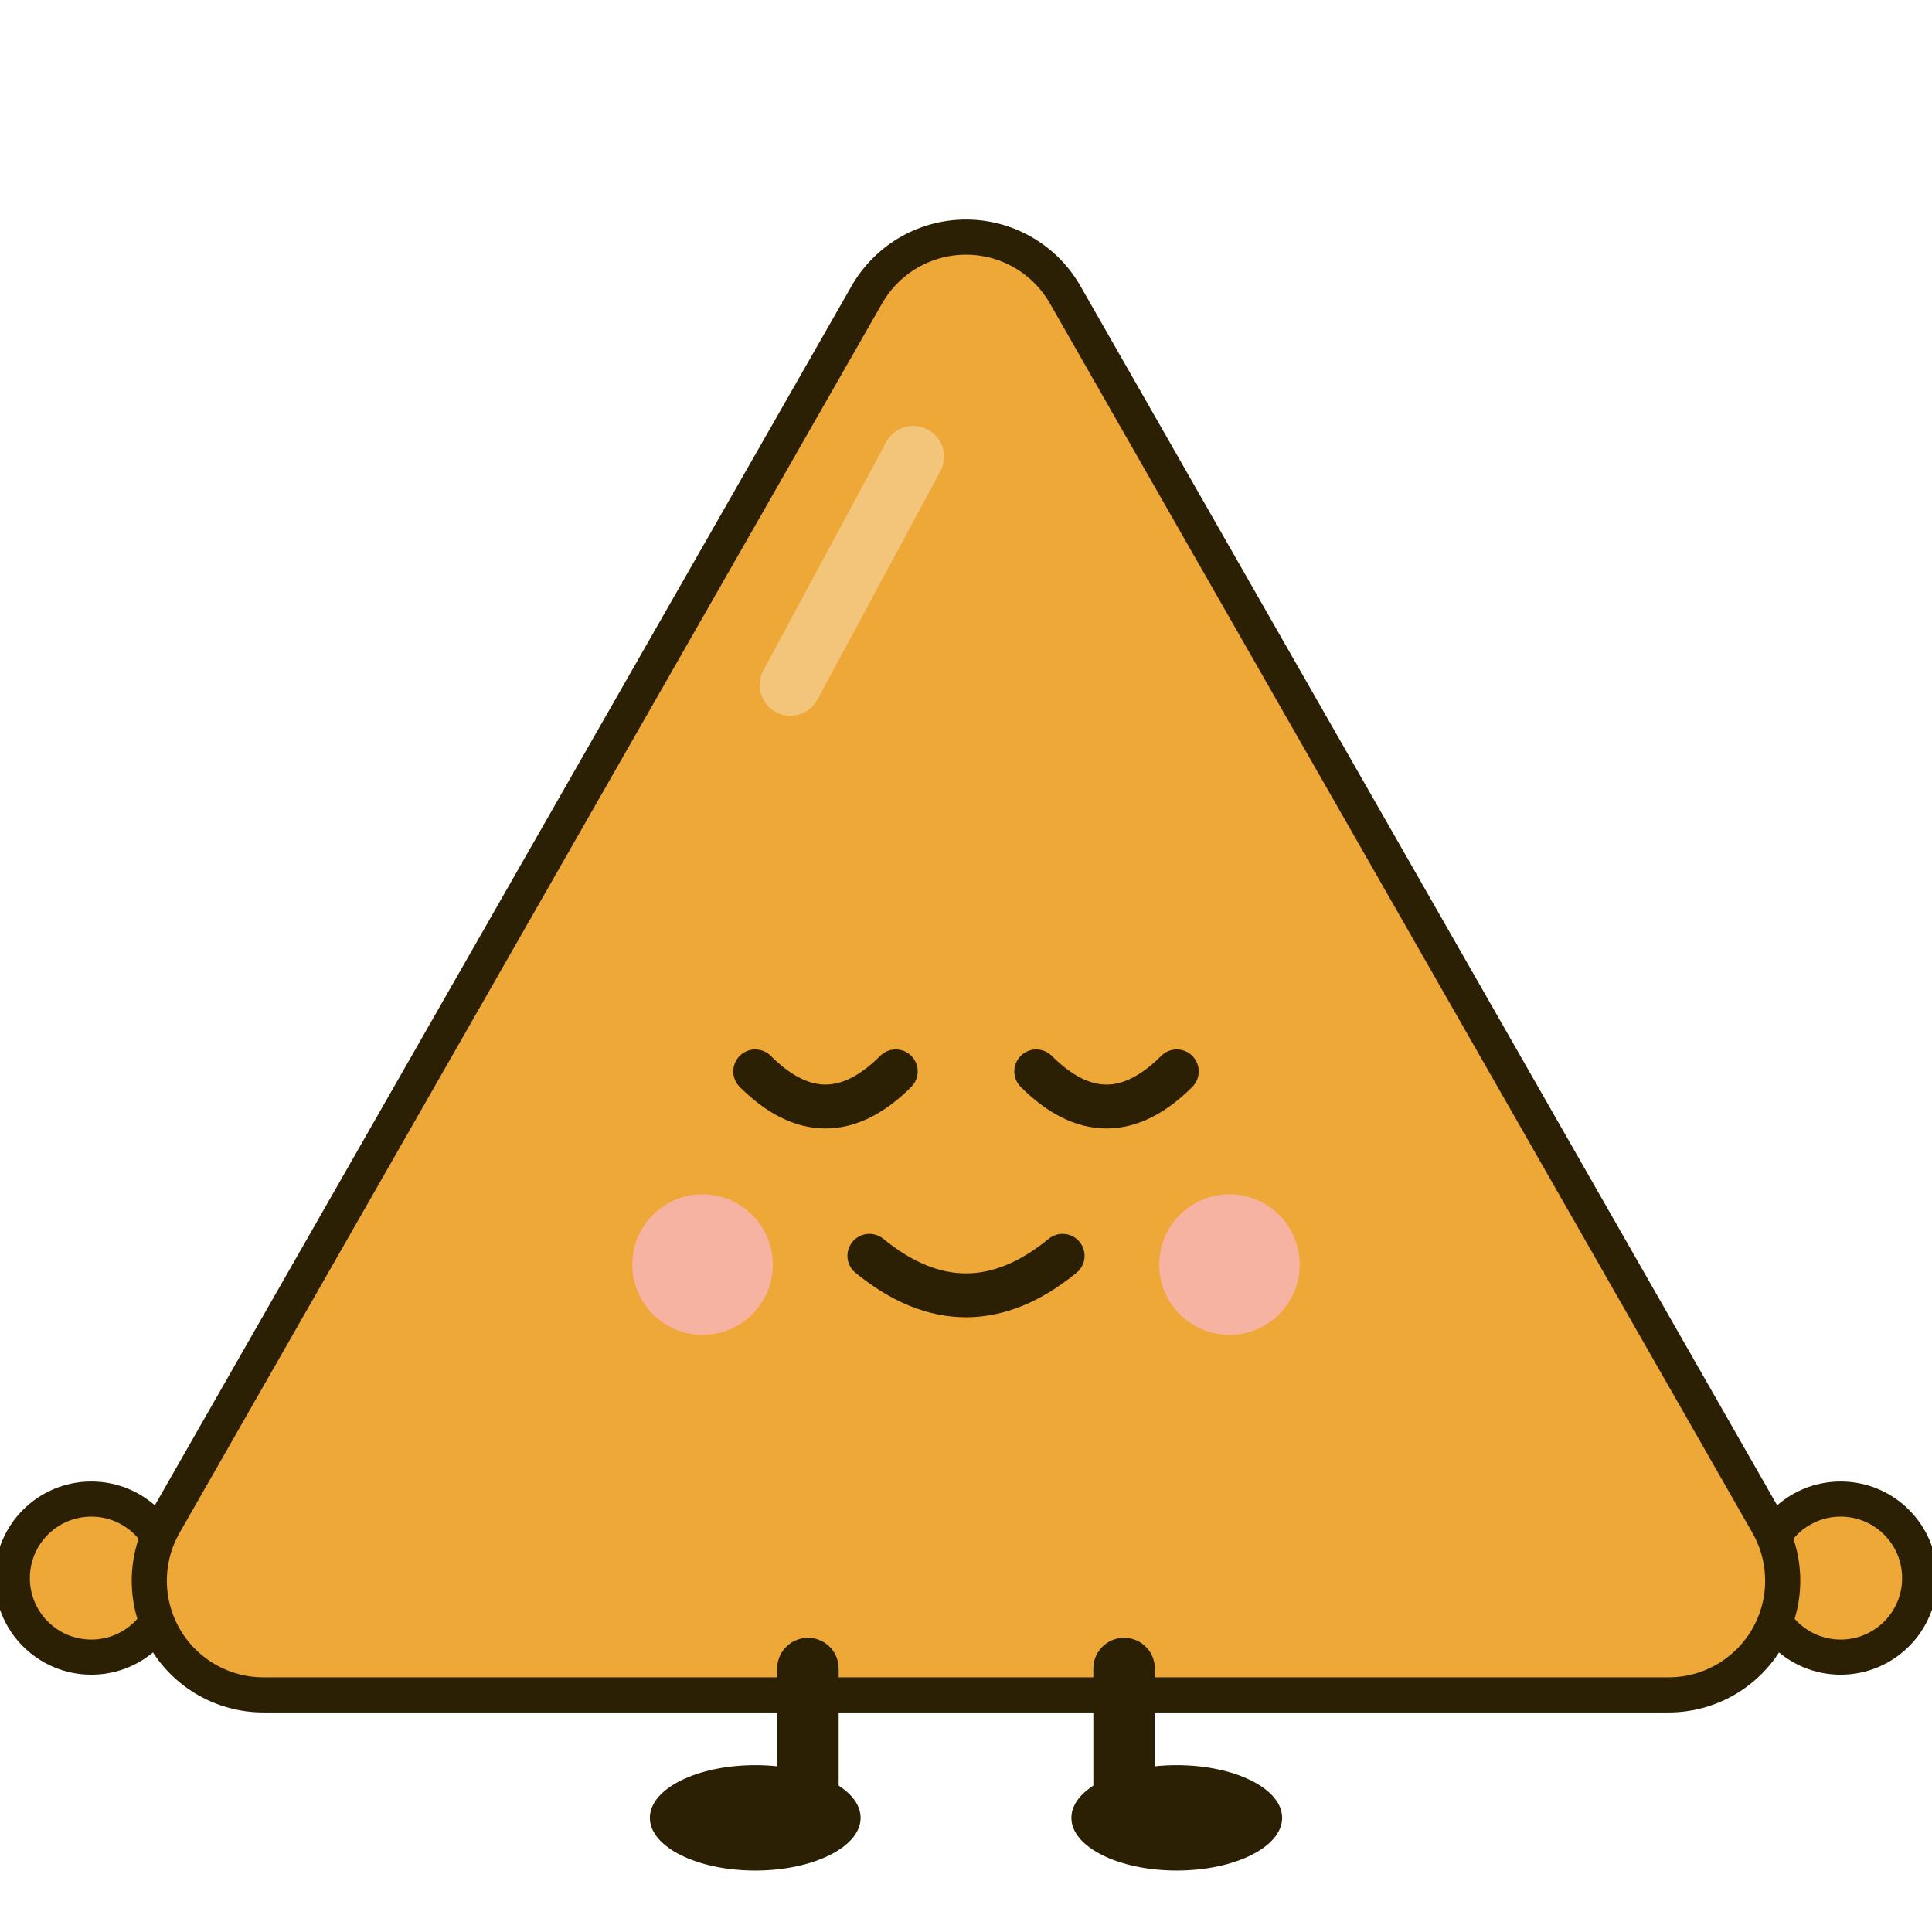
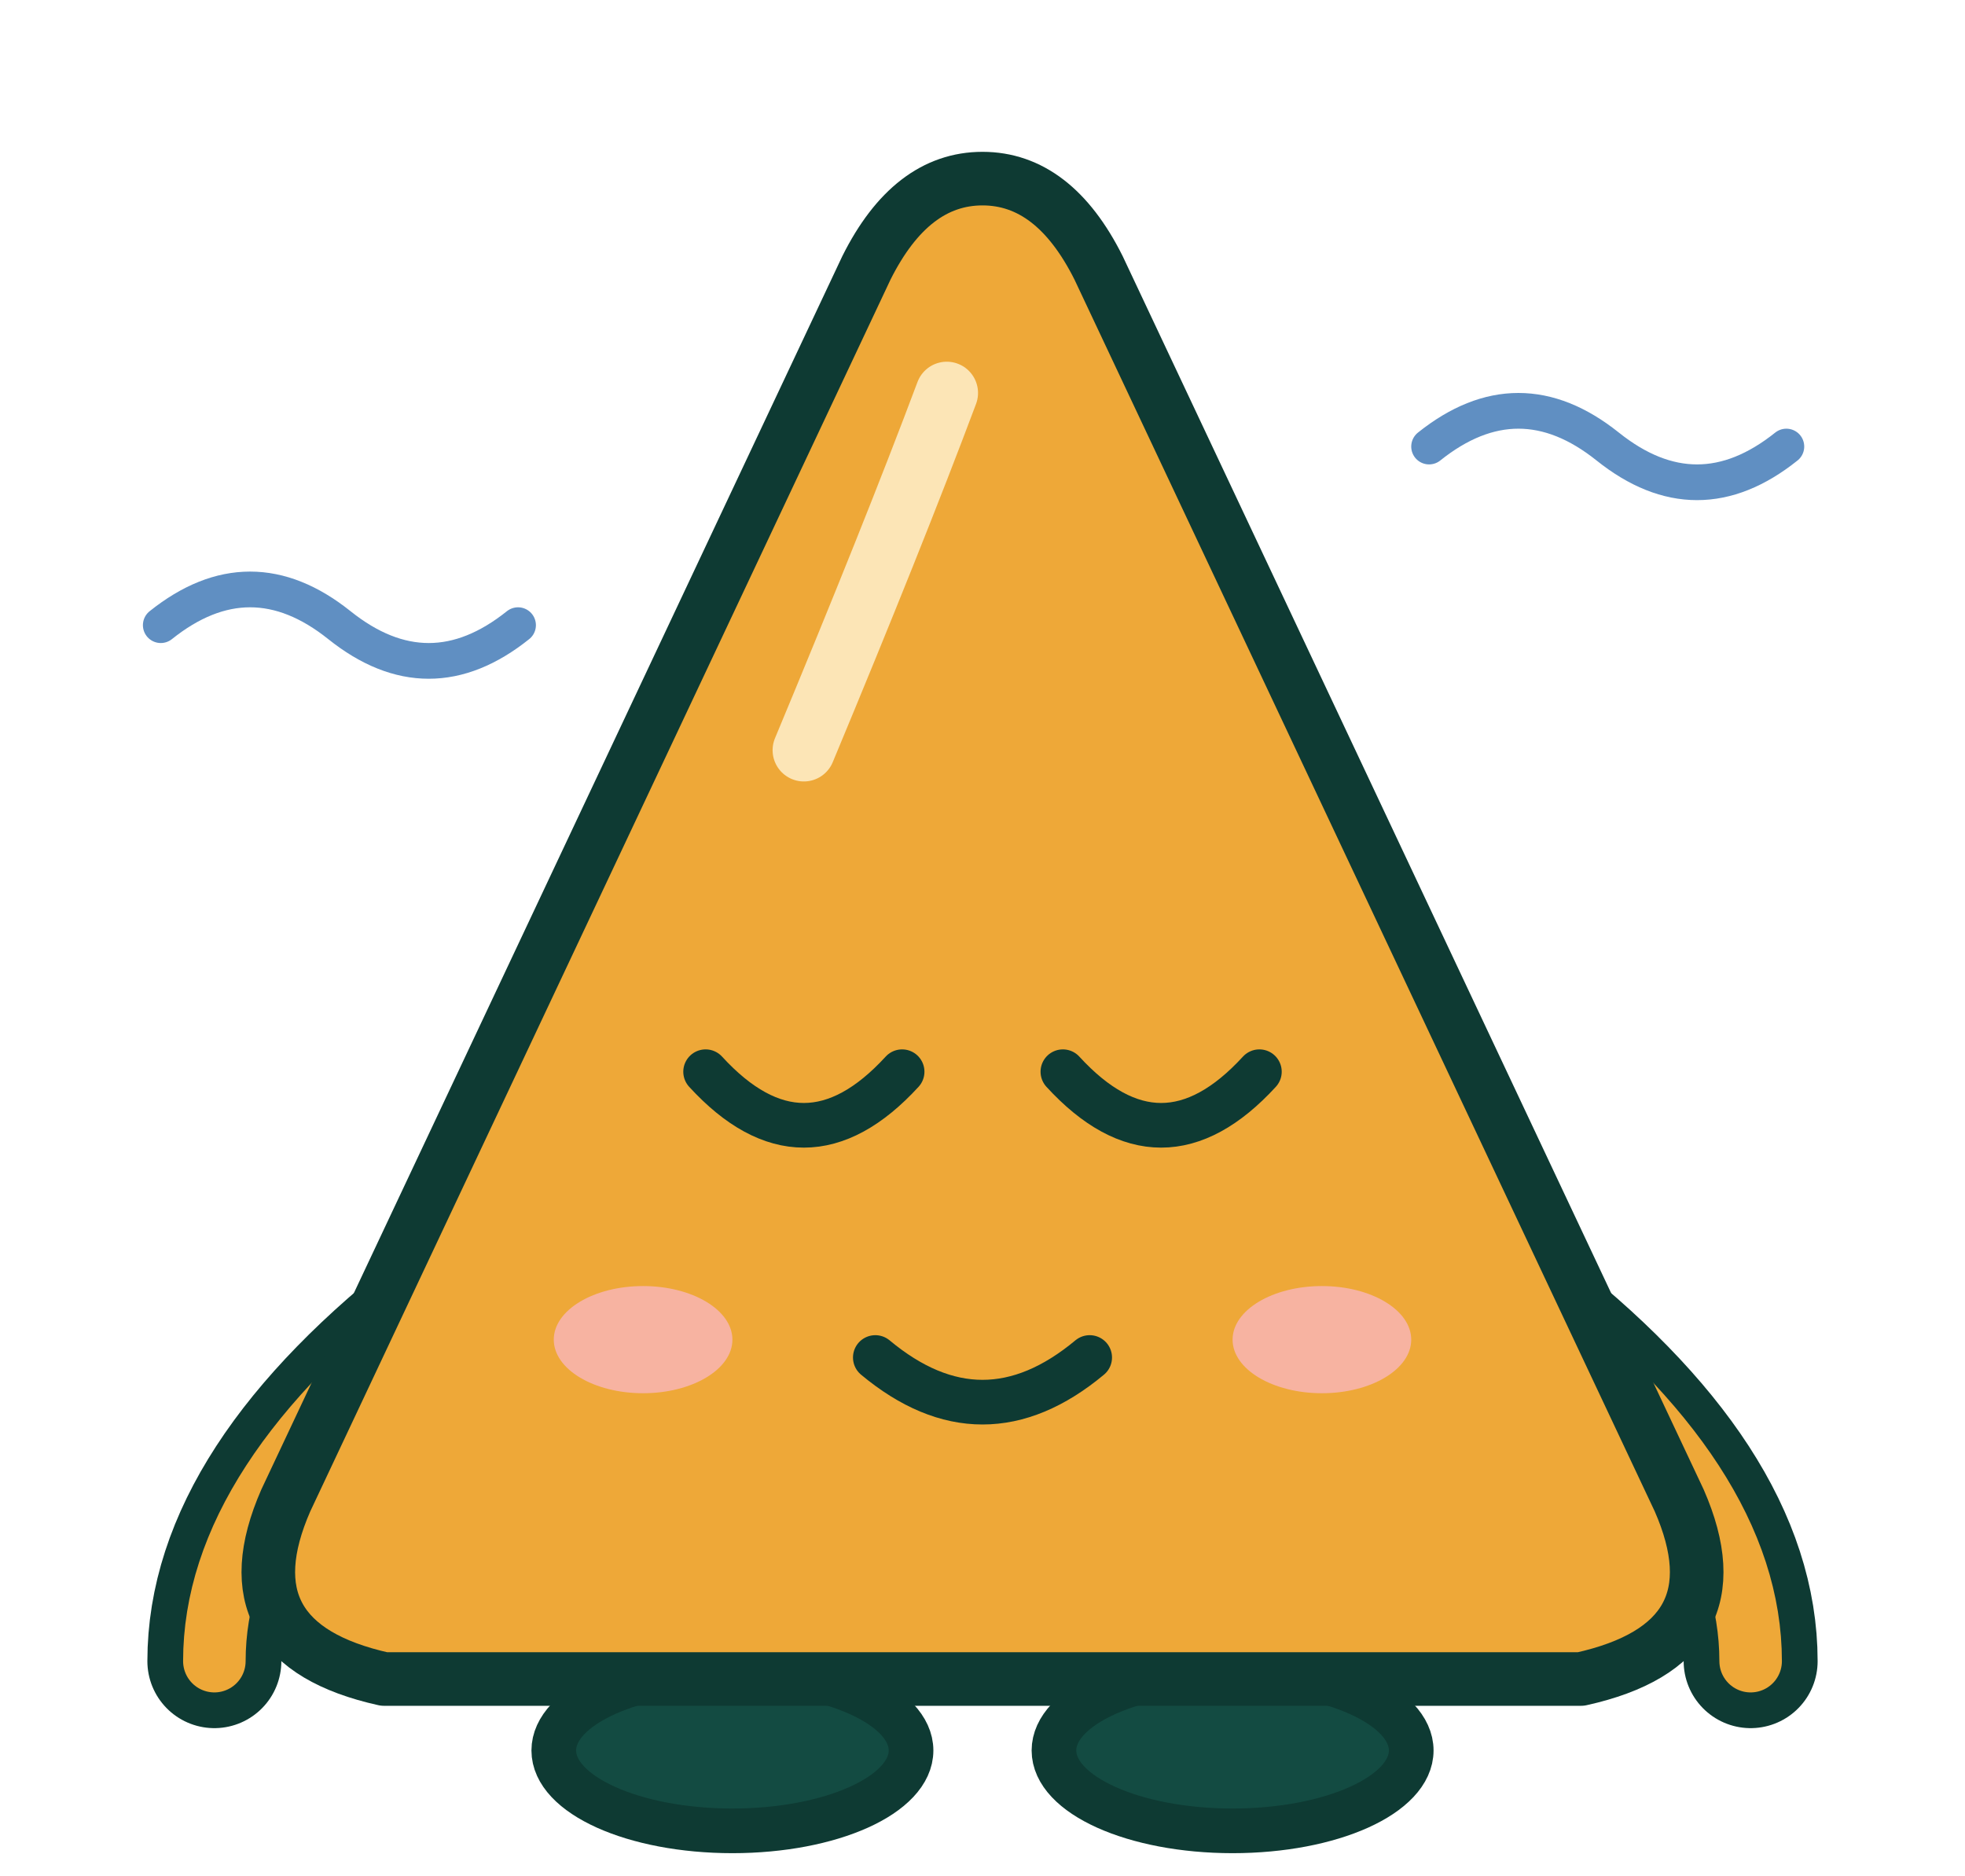
- <svg xmlns="http://www.w3.org/2000/svg" viewBox="0 0 220 220">
+ <svg xmlns="http://www.w3.org/2000/svg" viewBox="-10 0 220 210">
+   <path d="M150 50 q10 -8 20 0 q10 8 20 0" fill="none" stroke="#1D5FA8" stroke-width="4" stroke-linecap="round" opacity=".7" />
+   <path d="M8 70 q10 -8 20 0 q10 8 20 0" fill="none" stroke="#1D5FA8" stroke-width="4" stroke-linecap="round" opacity=".7" />
  <g>
-     <line x1="58" y1="158" x2="14" y2="178" stroke="#2B1F04" stroke-width="7" stroke-linecap="round" />
-     <circle cx="10.4" cy="179.7" r="9" fill="#EEA838" stroke="#2B1F04" stroke-width="4" />
+     <path d="M40 146 Q14 166 14 186" fill="none" stroke="#0E3A33" stroke-width="15" stroke-linecap="round" />
+     <path d="M40 146 Q14 166 14 186" fill="none" stroke="#EEA838" stroke-width="7" stroke-linecap="round" />
  </g>
  <g>
-     <line x1="162" y1="158" x2="206" y2="178" stroke="#2B1F04" stroke-width="7" stroke-linecap="round" />
-     <circle cx="209.6" cy="179.7" r="9" fill="#EEA838" stroke="#2B1F04" stroke-width="4" />
+     <path d="M160 146 Q186 166 186 186" fill="none" stroke="#0E3A33" stroke-width="15" stroke-linecap="round" />
+     <path d="M160 146 Q186 166 186 186" fill="none" stroke="#EEA838" stroke-width="7" stroke-linecap="round" />
  </g>
-   <polygon points="110,40 190,180 30,180" fill="#2B1F04" stroke="#2B1F04" stroke-width="30" stroke-linejoin="round" />
-   <polygon points="110,40 190,180 30,180" fill="#EEA838" stroke="#EEA838" stroke-width="22" stroke-linejoin="round" />
-   <path d="M104 52 L90 78" stroke="#F3C57A" stroke-width="7" stroke-linecap="round" fill="none" />
-   <line x1="92" y1="190" x2="92" y2="204" stroke="#2B1F04" stroke-width="7" stroke-linecap="round" />
-   <line x1="128" y1="190" x2="128" y2="204" stroke="#2B1F04" stroke-width="7" stroke-linecap="round" />
-   <ellipse cx="86" cy="207" rx="12" ry="6" fill="#2B1F04" />
-   <ellipse cx="134" cy="207" rx="12" ry="6" fill="#2B1F04" />
-   <circle cx="80" cy="144" r="8" fill="#F7B3A1" />
-   <circle cx="140" cy="144" r="8" fill="#F7B3A1" />
-   <path d="M86 122 Q94 130 102 122" stroke="#2B1F04" stroke-width="5" stroke-linecap="round" fill="none" />
-   <path d="M118 122 Q126 130 134 122" stroke="#2B1F04" stroke-width="5" stroke-linecap="round" fill="none" />
-   <path d="M99 143 Q110 152 121 143" stroke="#2B1F04" stroke-width="5" stroke-linecap="round" fill="none" />
+   <ellipse cx="72" cy="196" rx="20" ry="9" fill="#134B42" stroke="#0E3A33" stroke-width="5" />
+   <ellipse cx="128" cy="196" rx="20" ry="9" fill="#134B42" stroke="#0E3A33" stroke-width="5" />
+   <path d="M100 20 Q108 20 113 30 L178 168 Q185 184 167 188 L33 188 Q15 184 22 168 L87 30 Q92 20 100 20 Z" fill="#EEA838" stroke="#0E3A33" stroke-width="6" stroke-linejoin="round" />
+   <path d="M96 44 Q90 60 80 84" fill="none" stroke="#FFF4D6" stroke-width="7" stroke-linecap="round" opacity=".8" />
+   <ellipse cx="62" cy="150" rx="10" ry="6" fill="#F7B3A1" />
+   <ellipse cx="138" cy="150" rx="10" ry="6" fill="#F7B3A1" />
+   <path d="M69 120 Q80 132 91 120" fill="none" stroke="#0E3A33" stroke-width="5" stroke-linecap="round" />
+   <path d="M109 120 Q120 132 131 120" fill="none" stroke="#0E3A33" stroke-width="5" stroke-linecap="round" />
+   <path d="M88 152 Q100 162 112 152" fill="none" stroke="#0E3A33" stroke-width="5" stroke-linecap="round" />
</svg>
